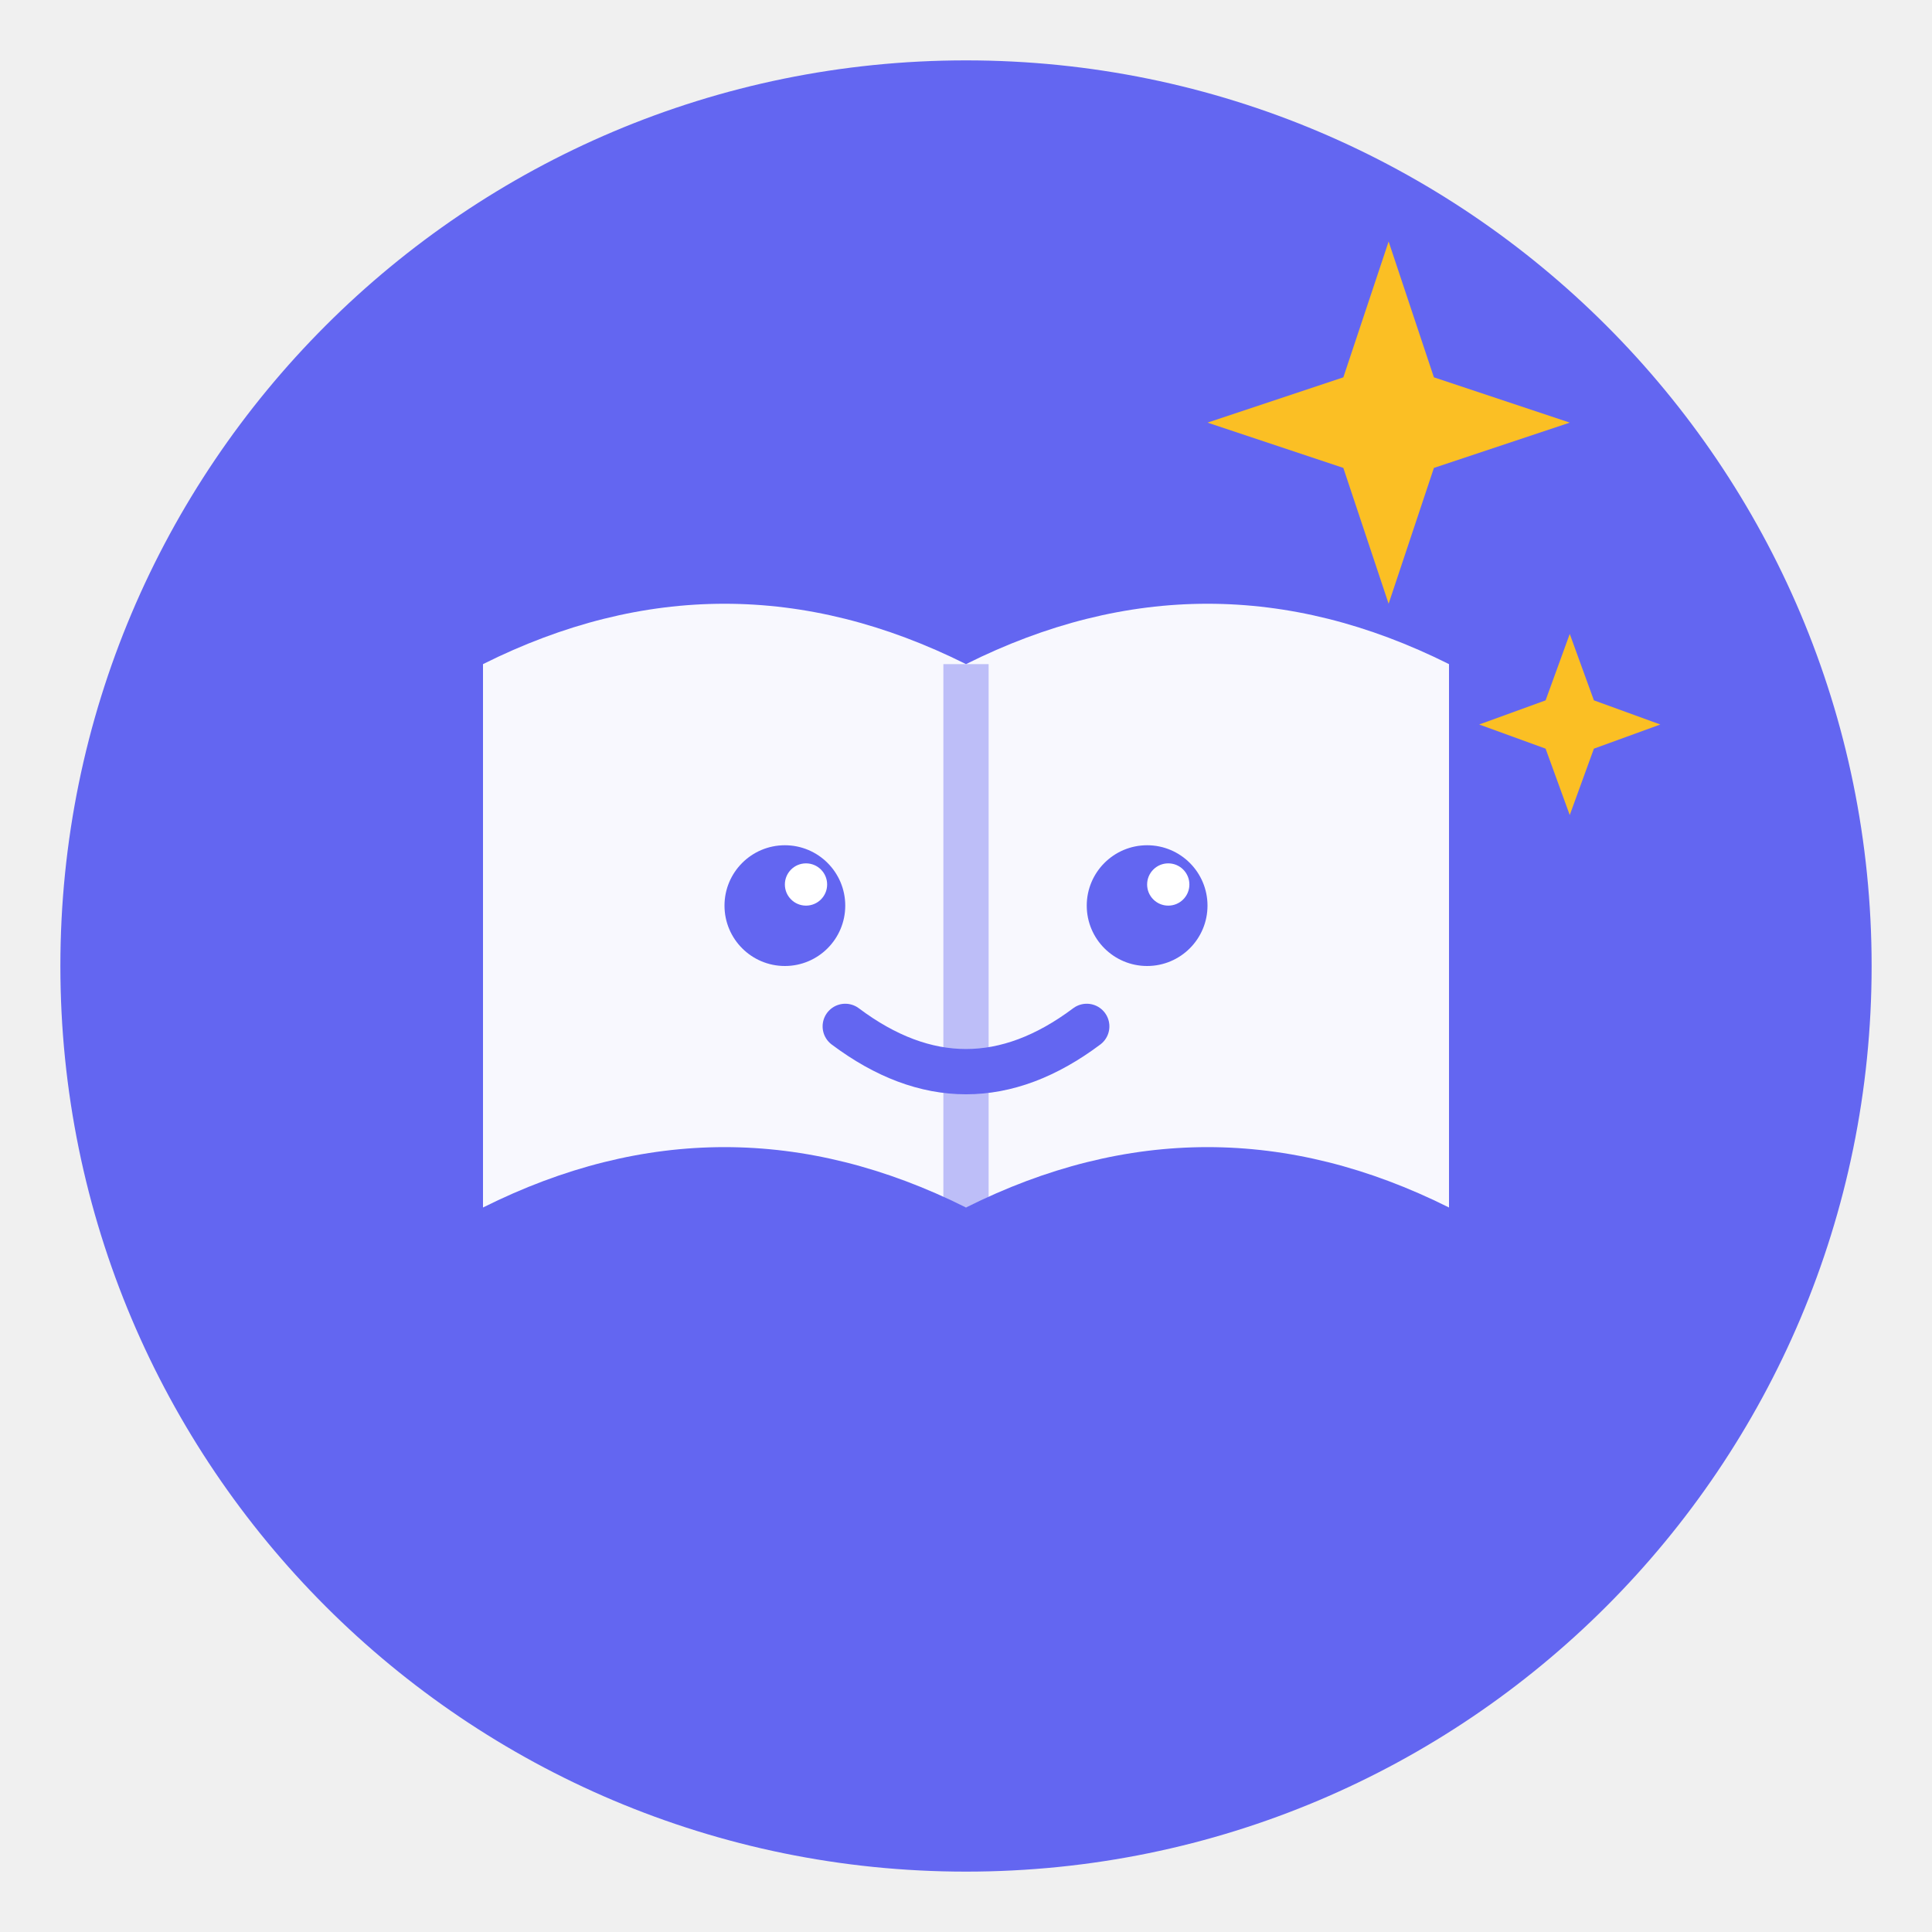
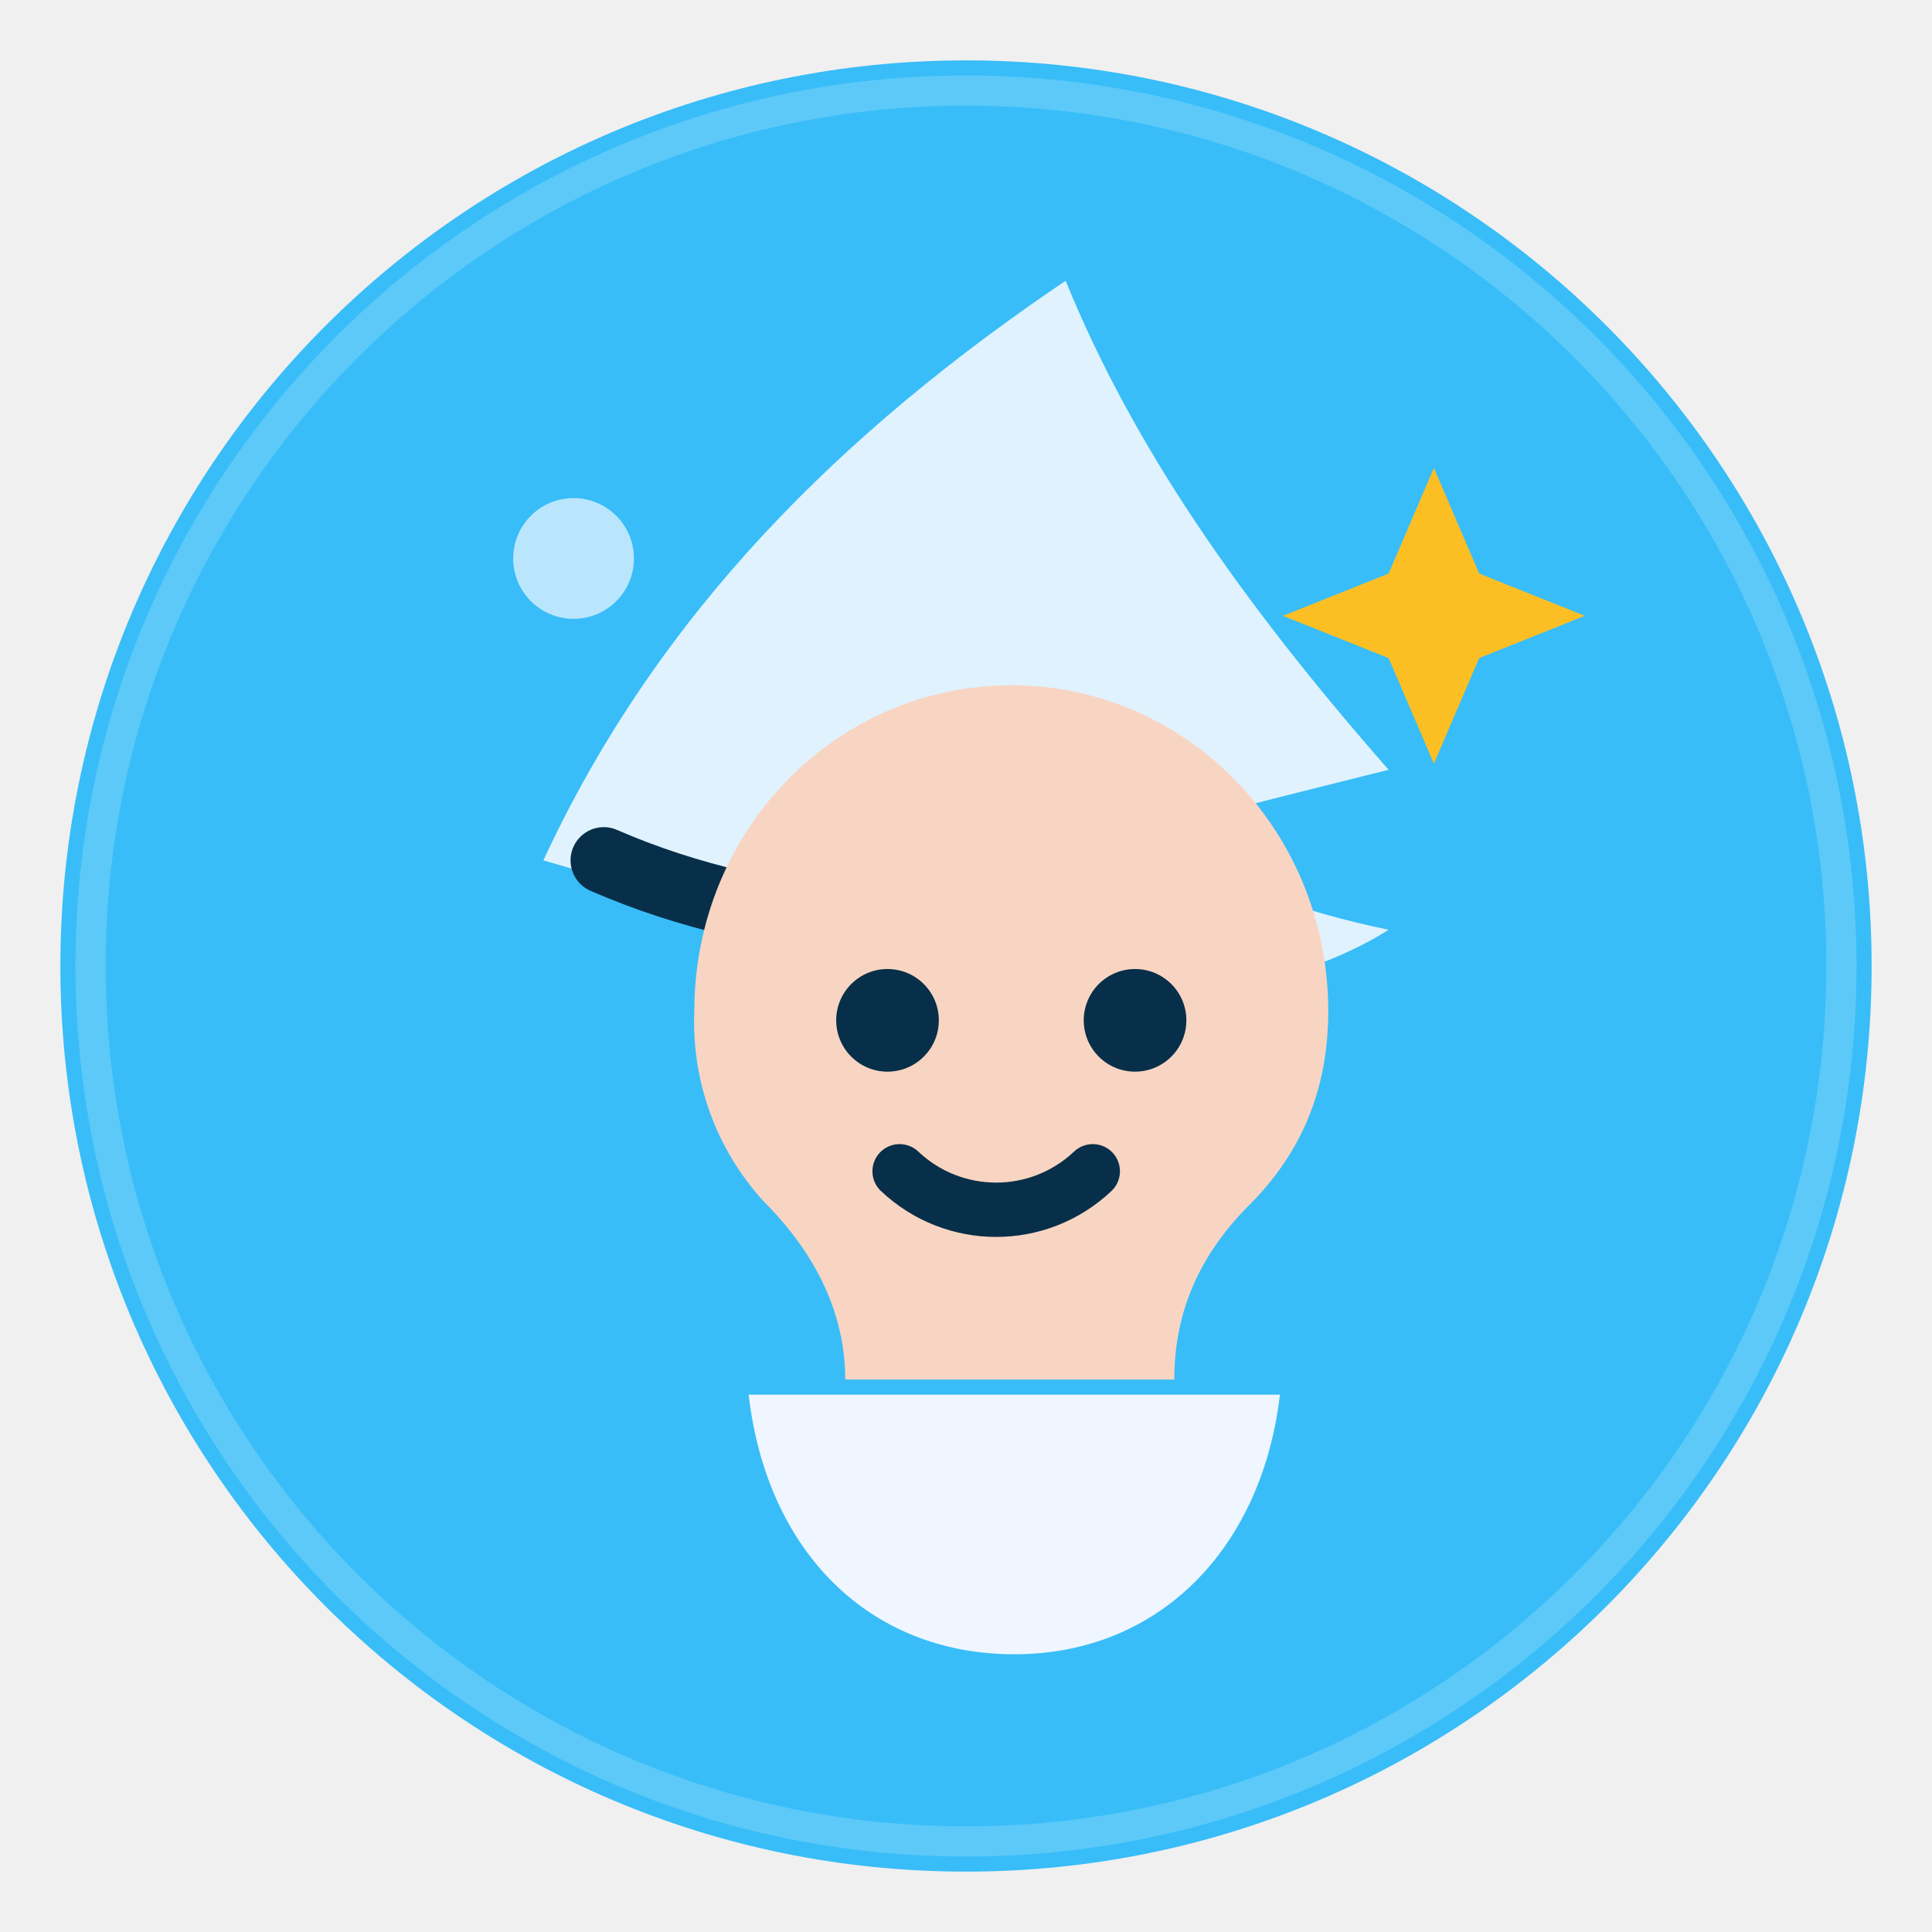
- <svg xmlns="http://www.w3.org/2000/svg" viewBox="0 0 64 64" width="64" height="64">
-   <circle cx="32" cy="32" r="30" fill="#6366f1" />
-   <path d="M16 40 L16 22 Q24 18 32 22 Q40 18 48 22 L48 40 Q40 36 32 40 Q24 36 16 40Z" fill="white" opacity="0.95" />
-   <line x1="32" y1="22" x2="32" y2="40" stroke="#6366f1" stroke-width="1.5" opacity="0.4" />
-   <g transform="translate(46,14)" fill="#fbbf24">
-     <path d="M0,-6 L1.5,-1.5 L6,0 L1.5,1.5 L0,6 L-1.5,1.5 L-6,0 L-1.5,-1.5Z" />
-   </g>
-   <g transform="translate(52,24)" fill="#fbbf24">
-     <path d="M0,-3 L0.8,-0.8 L3,0 L0.8,0.8 L0,3 L-0.8,0.8 L-3,0 L-0.8,-0.8Z" />
-   </g>
-   <circle cx="26" cy="30" r="2" fill="#6366f1" />
-   <circle cx="38" cy="30" r="2" fill="#6366f1" />
-   <circle cx="26.7" cy="29.3" r="0.7" fill="white" />
-   <circle cx="38.7" cy="29.3" r="0.7" fill="white" />
-   <path d="M28 34 Q32 37 36 34" stroke="#6366f1" stroke-width="1.5" fill="none" stroke-linecap="round" />
+ <svg xmlns="http://www.w3.org/2000/svg" viewBox="0 0 64 64" fill="none">
+   <defs>
+     <linearGradient id="diwara-bg" x1="10" y1="8" x2="54" y2="56">
+       <stop offset="0%" stop-color="#38bdf8" />
+       <stop offset="55%" stop-color="#2563eb" />
+       <stop offset="100%" stop-color="#0f172a" />
+     </linearGradient>
+     <linearGradient id="diwara-hat" x1="21" y1="18" x2="44" y2="39">
+       <stop offset="0%" stop-color="#e0f2fe" />
+       <stop offset="100%" stop-color="#67e8f9" />
+     </linearGradient>
+   </defs>
+   <circle cx="32" cy="32" r="30" fill="url(#diwara-bg)" />
+   <circle cx="32" cy="32" r="29" stroke="rgba(255,255,255,0.18)" />
+   <path d="M18 28.5c3.8-8.2 9.9-14.2 17.3-19.2 2.2 5.4 5.7 10.5 10.7 16.2-4 1-6.8 1.7-8.4 2.2 2.7 1.5 5.5 2.5 8.4 3.1-2.2 1.4-5.6 2.3-10.2 2.9z" fill="url(#diwara-hat)" />
+   <path d="M20 28.5c5.5 2.4 12.5 2.9 21 1.4" stroke="#082f49" stroke-width="2.2" stroke-linecap="round" />
+   <path d="M23 33.5c0-6 4.7-10.8 10.5-10.8S44 27.5 44 33.5c0 2.6-.9 4.7-2.6 6.4-1.7 1.7-2.5 3.6-2.5 5.8H28c0-2.1-.9-4.1-2.7-5.9A8.8 8.8 0 0 1 23 33.5Z" fill="#f8d5c2" />
+   <path d="M24.8 46.2h17.6c-.6 5.1-4 8.6-8.8 8.6-4.8 0-8.2-3.4-8.8-8.6Z" fill="#eff6ff" />
+   <circle cx="29.4" cy="33.8" r="1.7" fill="#082f49" />
+   <circle cx="37.6" cy="33.8" r="1.7" fill="#082f49" />
+   <path d="M29.8 38.8c1.8 1.7 4.6 1.7 6.4 0" stroke="#082f49" stroke-width="1.8" stroke-linecap="round" />
+   <path d="M47.5 15.5 49 19l3.5 1.4-3.5 1.4-1.5 3.5-1.5-3.5-3.5-1.4L46 19Z" fill="#fbbf24" />
+   <circle cx="19" cy="18.5" r="2" fill="#bae6fd" />
</svg>
